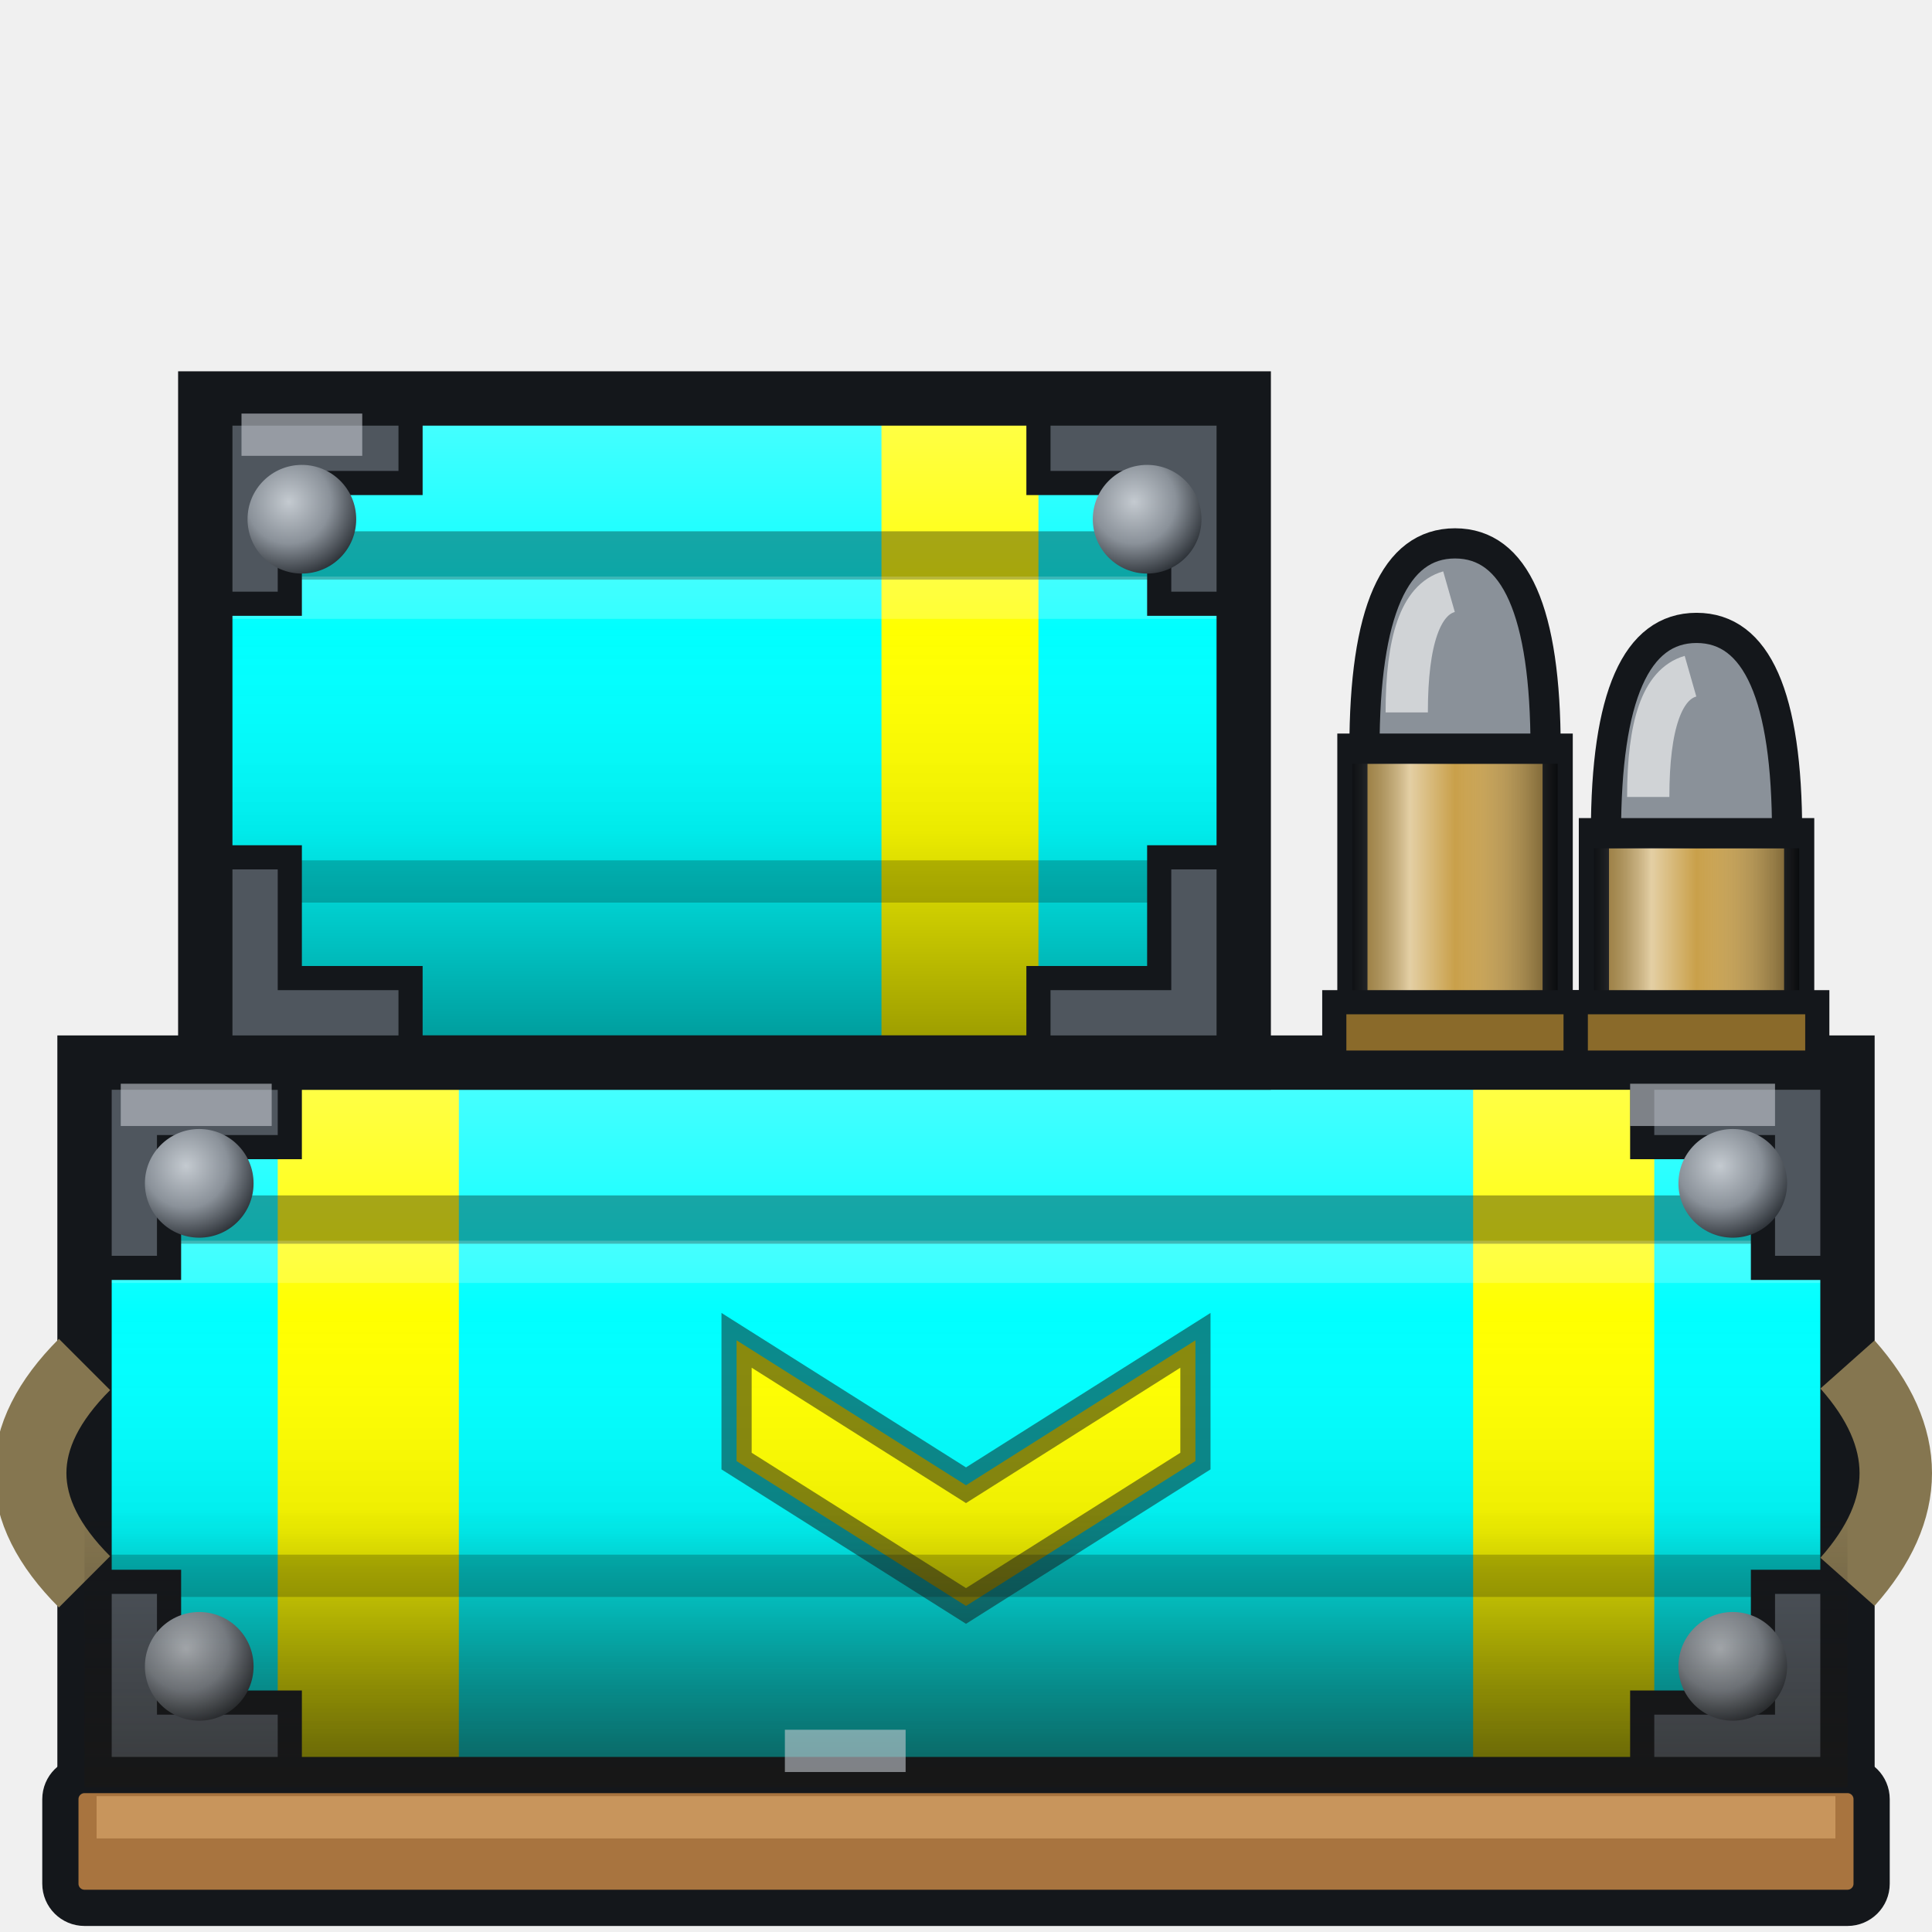
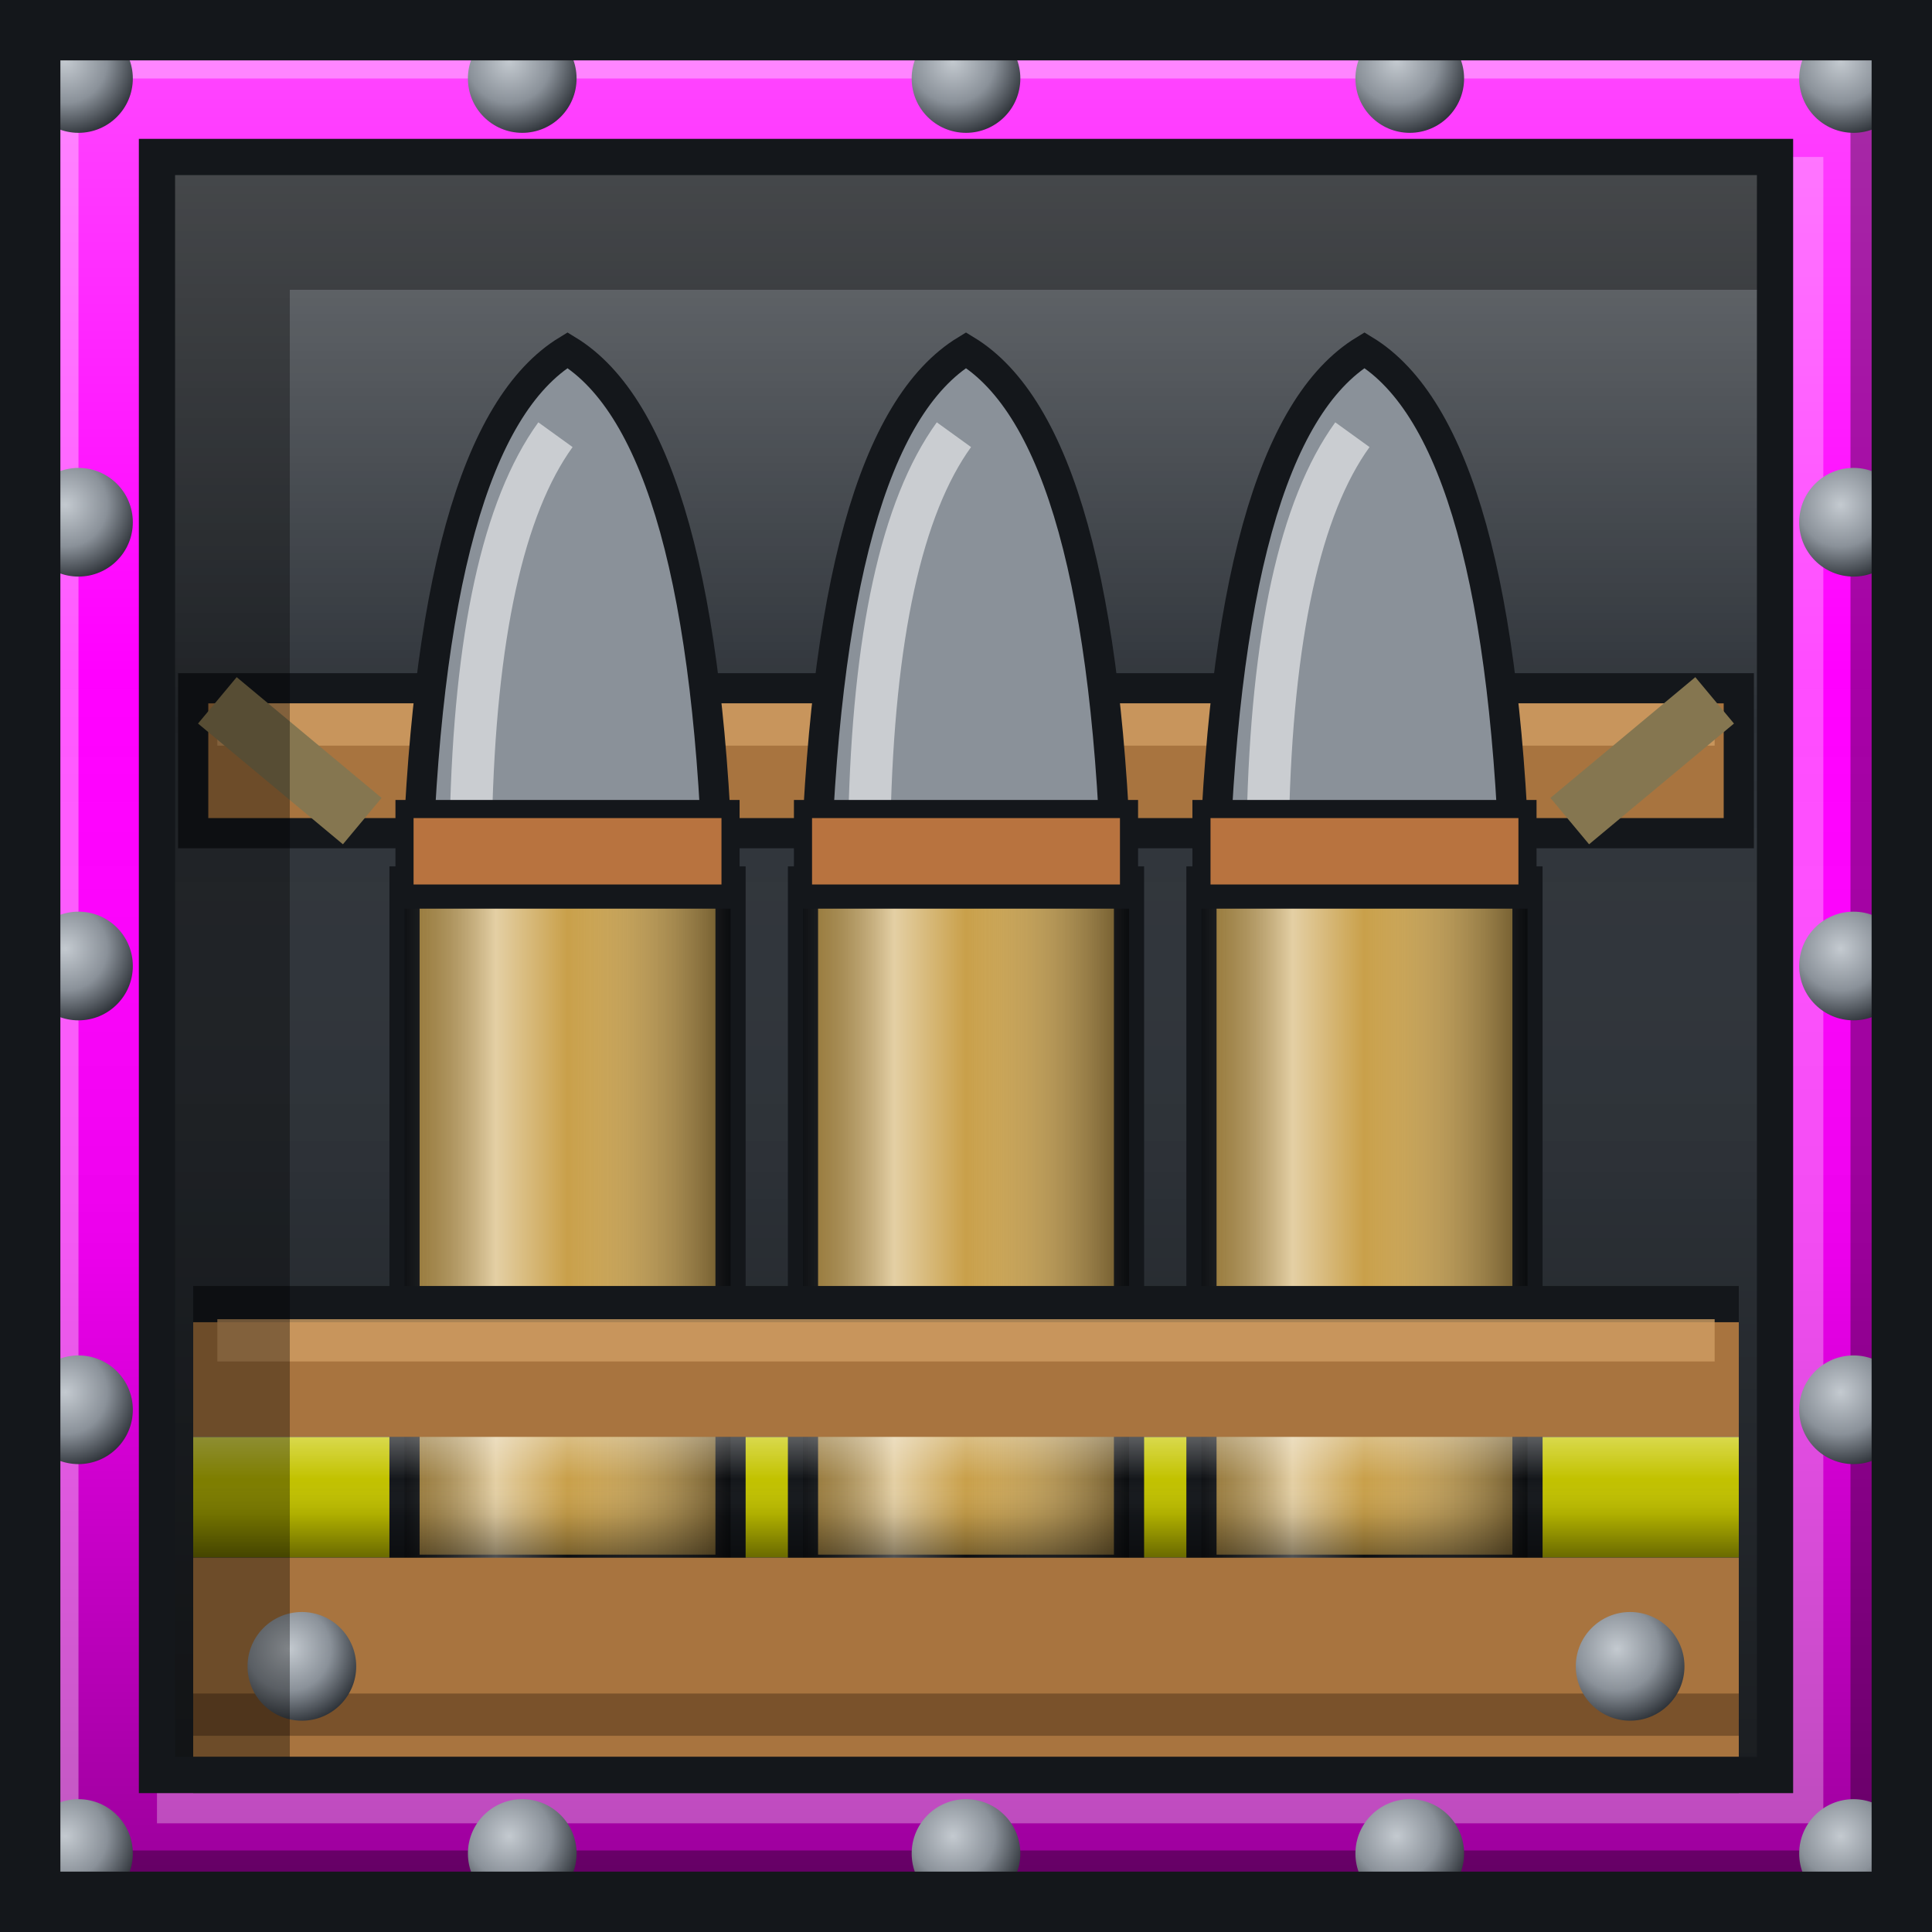
<svg xmlns="http://www.w3.org/2000/svg" viewBox="0 0 32 32" data-part="ammo" data-cell="32">
  <defs>
    <linearGradient id="shade" x1="0" y1="0" x2="0" y2="1">
      <stop offset="0" stop-color="#FFFFFF" stop-opacity="0.3" />
      <stop offset="0.35" stop-color="#FFFFFF" stop-opacity="0" />
      <stop offset="0.65" stop-color="#000000" stop-opacity="0.08" />
      <stop offset="1" stop-color="#000000" stop-opacity="0.42" />
    </linearGradient>
    <linearGradient id="cyl" x1="0" y1="0" x2="1" y2="0">
      <stop offset="0" stop-color="#000000" stop-opacity="0.25" />
      <stop offset="0.28" stop-color="#FFFFFF" stop-opacity="0.5" />
      <stop offset="0.5" stop-color="#FFFFFF" stop-opacity="0" />
      <stop offset="1" stop-color="#000000" stop-opacity="0.5" />
    </linearGradient>
    <linearGradient id="grime" x1="0" y1="0" x2="0" y2="1">
      <stop offset="0" stop-color="#1B1712" stop-opacity="0" />
      <stop offset="1" stop-color="#1B1712" stop-opacity="0.42" />
    </linearGradient>
    <radialGradient id="bolt" cx="0.38" cy="0.34" r="0.7">
      <stop offset="0" stop-color="#C4CAD0" />
      <stop offset="0.55" stop-color="#8A9199" />
      <stop offset="1" stop-color="#2E3339" />
    </radialGradient>
    <radialGradient id="bbolt" cx="0.38" cy="0.34" r="0.7">
      <stop offset="0" stop-color="#D8F0F7" />
      <stop offset="0.45" stop-color="#C9A04A" />
      <stop offset="1" stop-color="#8A6A2A" />
    </radialGradient>
  </defs>
  <g id="body">
    <g class="paint">
-       <path d="M1.4 17.6H30.6V29.6H1.4Z" fill="#00FFFF" />
-       <path d="M3.4 6.6H20.6V17.6H3.4Z" fill="#00FFFF" />
-       <path d="M4.6 17.6H7.6V29.6H4.6ZM24.4 17.6H27.4V29.6H24.4ZM14.6 6.6H17.2V17.6H14.6Z" fill="#FFFF00" />
-       <path d="M12.2 22.2L16 24.6L19.8 22.2V24.2L16 26.6L12.2 24.2Z" fill="#FFFF00" />
+       <path d="M0 0H32V32H0ZM2.6 2.6V29.4H29.4V2.6Z" fill="#FF00FF" fill-rule="evenodd" />
+       <path d="M3.2 23.8H28.8V25.8H3.2Z" fill="#FFFF00" />
    </g>
    <g class="detail">
-       <path d="M1.4 17.6H30.6V29.6H1.4Z" fill="url(#shade)" />
-       <path d="M1.4 20.2H30.6" stroke="#000000" stroke-opacity="0.35" stroke-width="0.8" fill="none" />
-       <path d="M1.4 20.9H30.6" stroke="#FFFFFF" stroke-opacity="0.2" stroke-width="0.7" fill="none" />
-       <path d="M1.4 26.1H30.6" stroke="#000000" stroke-opacity="0.22" stroke-width="0.7" fill="none" />
-       <path d="M1.4 17.6h3.4v1.4h-2v2h-1.4Z" fill="#4F565E" stroke="#14171B" stroke-width="0.4" />
-       <path d="M1.4 29.6h3.4v-1.4h-2v-2h-1.4Z" fill="#4F565E" stroke="#14171B" stroke-width="0.4" />
-       <path d="M30.6 17.6h-3.4v1.4h2v2h1.4Z" fill="#4F565E" stroke="#14171B" stroke-width="0.4" />
-       <path d="M30.6 29.6h-3.4v-1.4h2v-2h1.4Z" fill="#4F565E" stroke="#14171B" stroke-width="0.4" />
-       <path d="M1.4 17.6H30.6V29.6H1.4Z" stroke="#14171B" stroke-width="0.9" fill="none" />
-       <path d="M3.4 6.6H20.6V17.6H3.4Z" fill="url(#shade)" />
-       <path d="M3.4 9.2H20.6" stroke="#000000" stroke-opacity="0.35" stroke-width="0.8" fill="none" />
-       <path d="M3.4 9.9H20.6" stroke="#FFFFFF" stroke-opacity="0.2" stroke-width="0.7" fill="none" />
-       <path d="M3.4 14.6H20.6" stroke="#000000" stroke-opacity="0.22" stroke-width="0.7" fill="none" />
-       <path d="M3.4 6.6h3.4v1.4h-2v2h-1.4Z" fill="#4F565E" stroke="#14171B" stroke-width="0.4" />
-       <path d="M3.4 17.6h3.4v-1.4h-2v-2h-1.4Z" fill="#4F565E" stroke="#14171B" stroke-width="0.4" />
-       <path d="M20.6 6.6h-3.4v1.4h2v2h1.4Z" fill="#4F565E" stroke="#14171B" stroke-width="0.4" />
-       <path d="M20.6 17.6h-3.4v-1.4h2v-2h1.4Z" fill="#4F565E" stroke="#14171B" stroke-width="0.4" />
-       <path d="M3.4 6.6H20.6V17.6H3.4Z" stroke="#14171B" stroke-width="0.9" fill="none" />
+       <path d="M2.6 2.6H29.4V29.4H2.6ZM3.2 23.8H28.8V25.8H3.2Z" fill="#2E3339" fill-rule="evenodd" />
+       <rect x="2.6" y="2.6" width="26.8" height="26.8" fill="url(#shade)" />
+       <rect x="3.2" y="11.4" width="25.6" height="2.4" fill="#A8743F" stroke="#14171B" stroke-width="0.5" />
+       <path d="M3.6 12H28.4" stroke="#CF9D63" stroke-opacity="0.8" stroke-width="0.7" fill="none" />
+       <path d="M6.7 26V14.6H12.1V26Z" fill="#C9A04A" stroke="#14171B" stroke-width="0.5" />
+       <path d="M6.7 26V14.6H12.1V26Z" fill="url(#cyl)" />
+       <path d="M6.9 14.8Q7.1 7.2 9.4 5.8Q11.7 7.2 11.9 14.8Z" fill="#8A9199" stroke="#14171B" stroke-width="0.5" />
+       <path d="M7.8 13.6Q7.9 9 9.2 7.2" stroke="#FFFFFF" stroke-opacity="0.55" stroke-width="0.7" fill="none" />
+       <rect x="6.7" y="13.4" width="5.4" height="1.4" fill="#B8733F" stroke="#14171B" stroke-width="0.3" />
+       <path d="M13.3 26V14.6H18.7V26Z" fill="#C9A04A" stroke="#14171B" stroke-width="0.5" />
+       <path d="M13.3 26V14.6H18.7V26Z" fill="url(#cyl)" />
+       <path d="M13.5 14.8Q13.7 7.2 16 5.8Q18.3 7.2 18.5 14.8Z" fill="#8A9199" stroke="#14171B" stroke-width="0.5" />
+       <path d="M14.4 13.6Q14.5 9 15.8 7.2" stroke="#FFFFFF" stroke-opacity="0.55" stroke-width="0.7" fill="none" />
+       <rect x="13.3" y="13.4" width="5.4" height="1.4" fill="#B8733F" stroke="#14171B" stroke-width="0.3" />
+       <path d="M19.9 26V14.6H25.3V26Z" fill="#C9A04A" stroke="#14171B" stroke-width="0.5" />
+       <path d="M19.9 26V14.6H25.3V26Z" fill="url(#cyl)" />
+       <path d="M20.1 14.8Q20.3 7.2 22.6 5.8Q24.9 7.2 25.1 14.8Z" fill="#8A9199" stroke="#14171B" stroke-width="0.5" />
+       <path d="M21 13.6Q21.1 9 22.4 7.2" stroke="#FFFFFF" stroke-opacity="0.55" stroke-width="0.7" fill="none" />
+       <rect x="19.9" y="13.4" width="5.4" height="1.4" fill="#B8733F" stroke="#14171B" stroke-width="0.3" />
+       <rect x="3.2" y="21.6" width="25.6" height="2.2" fill="#A8743F" />
+       <rect x="3.2" y="25.8" width="25.6" height="3.6" fill="#A8743F" />
+       <path d="M3.2 23.8H28.8V25.8H3.2Z" fill="url(#shade)" />
+       <path d="M3.2 21.6H28.8M3.2 29.4H28.8" stroke="#14171B" stroke-width="0.6" fill="none" />
+       <path d="M3.6 22.2H28.4" stroke="#CF9D63" stroke-opacity="0.8" stroke-width="0.7" fill="none" />
+       <path d="M3.2 28.4H28.8" stroke="#6E4A26" stroke-opacity="0.8" stroke-width="0.7" fill="none" />
+       <path d="M3.6 11.6L6 13.6M28.4 11.6L26 13.6" stroke="#857650" stroke-width="1" fill="none" />
      <g fill="url(#bolt)">
-         <circle cx="3.3" cy="19.6" r="0.9" />
-         <circle cx="28.7" cy="19.6" r="0.9" />
-         <circle cx="3.3" cy="27.6" r="0.9" />
-         <circle cx="28.7" cy="27.6" r="0.9" />
-         <circle cx="5" cy="8.6" r="0.9" />
-         <circle cx="19" cy="8.6" r="0.9" />
+         <circle cx="5" cy="27.6" r="0.9" />
+         <circle cx="27" cy="27.6" r="0.9" />
      </g>
-       <path d="M1.4 22.6Q-0.4 24.4 1.4 26.2" stroke="#857650" stroke-width="1.2" fill="none" />
-       <path d="M30.6 22.6Q32.2 24.4 30.6 26.2" stroke="#857650" stroke-width="1.2" fill="none" />
-       <path d="M12.2 22.2L16 24.6L19.8 22.2V24.2L16 26.6L12.2 24.2Z" stroke="#14171B" stroke-width="0.5" stroke-opacity="0.5" fill="none" />
-       <path d="M22.4 17.6V12.4H25.8V17.6Z" fill="#C9A04A" stroke="#14171B" stroke-width="0.5" />
-       <path d="M22.4 17.6V12.4H25.8V17.6Z" fill="url(#cyl)" />
-       <path d="M22.6 12.4Q22.6 9 24.1 9Q25.6 9 25.6 12.4Z" fill="#8A9199" stroke="#14171B" stroke-width="0.5" />
-       <path d="M23.3 11.8Q23.3 10 24 9.8" stroke="#FFFFFF" stroke-opacity="0.6" stroke-width="0.7" fill="none" />
-       <rect x="22.1" y="16.6" width="4" height="1" fill="#8A6A2A" stroke="#14171B" stroke-width="0.4" />
-       <path d="M26.4 17.6V13.8H29.8V17.6Z" fill="#C9A04A" stroke="#14171B" stroke-width="0.5" />
-       <path d="M26.4 17.6V13.8H29.8V17.6Z" fill="url(#cyl)" />
-       <path d="M26.6 13.8Q26.6 10.4 28.1 10.4Q29.6 10.4 29.6 13.8Z" fill="#8A9199" stroke="#14171B" stroke-width="0.5" />
-       <path d="M27.3 13.2Q27.3 11.4 28 11.2" stroke="#FFFFFF" stroke-opacity="0.6" stroke-width="0.7" fill="none" />
-       <rect x="26.1" y="16.6" width="4" height="1" fill="#8A6A2A" stroke="#14171B" stroke-width="0.4" />
-       <rect x="1" y="29.4" width="30" height="2.2" rx="0.4" fill="#A8743F" stroke="#14171B" stroke-width="0.6" />
-       <path d="M1.6 30.1H30.4" stroke="#CF9D63" stroke-opacity="0.8" stroke-width="0.7" fill="none" />
-       <path d="M1.4 25H30.6V29.6H1.4Z" fill="url(#grime)" />
-       <path d="M2 18.3h2.5M27 18.3h2.4M4 7.2h2M13 29h2" stroke="#C4CAD0" stroke-opacity="0.6" stroke-width="0.7" fill="none" />
+       <path d="M0 0H32V32H0ZM2.6 2.6V29.4H29.4V2.6Z" fill="url(#shade)" fill-rule="evenodd" />
+       <path d="M2.6 2.6H29.4V4.8H4.8V29.4H2.6Z" fill="#000000" fill-opacity="0.35" />
+       <path d="M29.8 2.6V29.8H2.6" stroke="#FFFFFF" stroke-opacity="0.3" stroke-width="0.8" fill="none" />
+       <path d="M0.9 31.1V0.9H31.1" stroke="#FFFFFF" stroke-opacity="0.35" stroke-width="0.8" fill="none" />
+       <path d="M31.1 0.9V31.1H0.9" stroke="#000000" stroke-opacity="0.35" stroke-width="0.9" fill="none" />
+       <g fill="url(#bolt)">
+         <circle cx="1.3" cy="1.3" r="0.9" />
+         <circle cx="1.3" cy="30.7" r="0.9" />
+         <circle cx="8.65" cy="1.3" r="0.9" />
+         <circle cx="8.65" cy="30.7" r="0.9" />
+         <circle cx="16" cy="1.3" r="0.9" />
+         <circle cx="16" cy="30.7" r="0.9" />
+         <circle cx="23.35" cy="1.3" r="0.9" />
+         <circle cx="23.35" cy="30.7" r="0.9" />
+         <circle cx="30.7" cy="1.3" r="0.9" />
+         <circle cx="30.7" cy="30.7" r="0.9" />
+         <circle cx="1.3" cy="8.65" r="0.9" />
+         <circle cx="30.7" cy="8.65" r="0.9" />
+         <circle cx="1.3" cy="16" r="0.9" />
+         <circle cx="30.7" cy="16" r="0.9" />
+         <circle cx="1.3" cy="23.35" r="0.9" />
+         <circle cx="30.7" cy="23.35" r="0.9" />
+       </g>
+       <rect x="2.6" y="2.6" width="26.8" height="26.8" fill="none" stroke="#14171B" stroke-width="0.6" fill-opacity="0" />
+       <rect x="0.5" y="0.5" width="31" height="31" fill="none" stroke="#14171B" stroke-width="1" fill-opacity="0" />
    </g>
  </g>
</svg>
